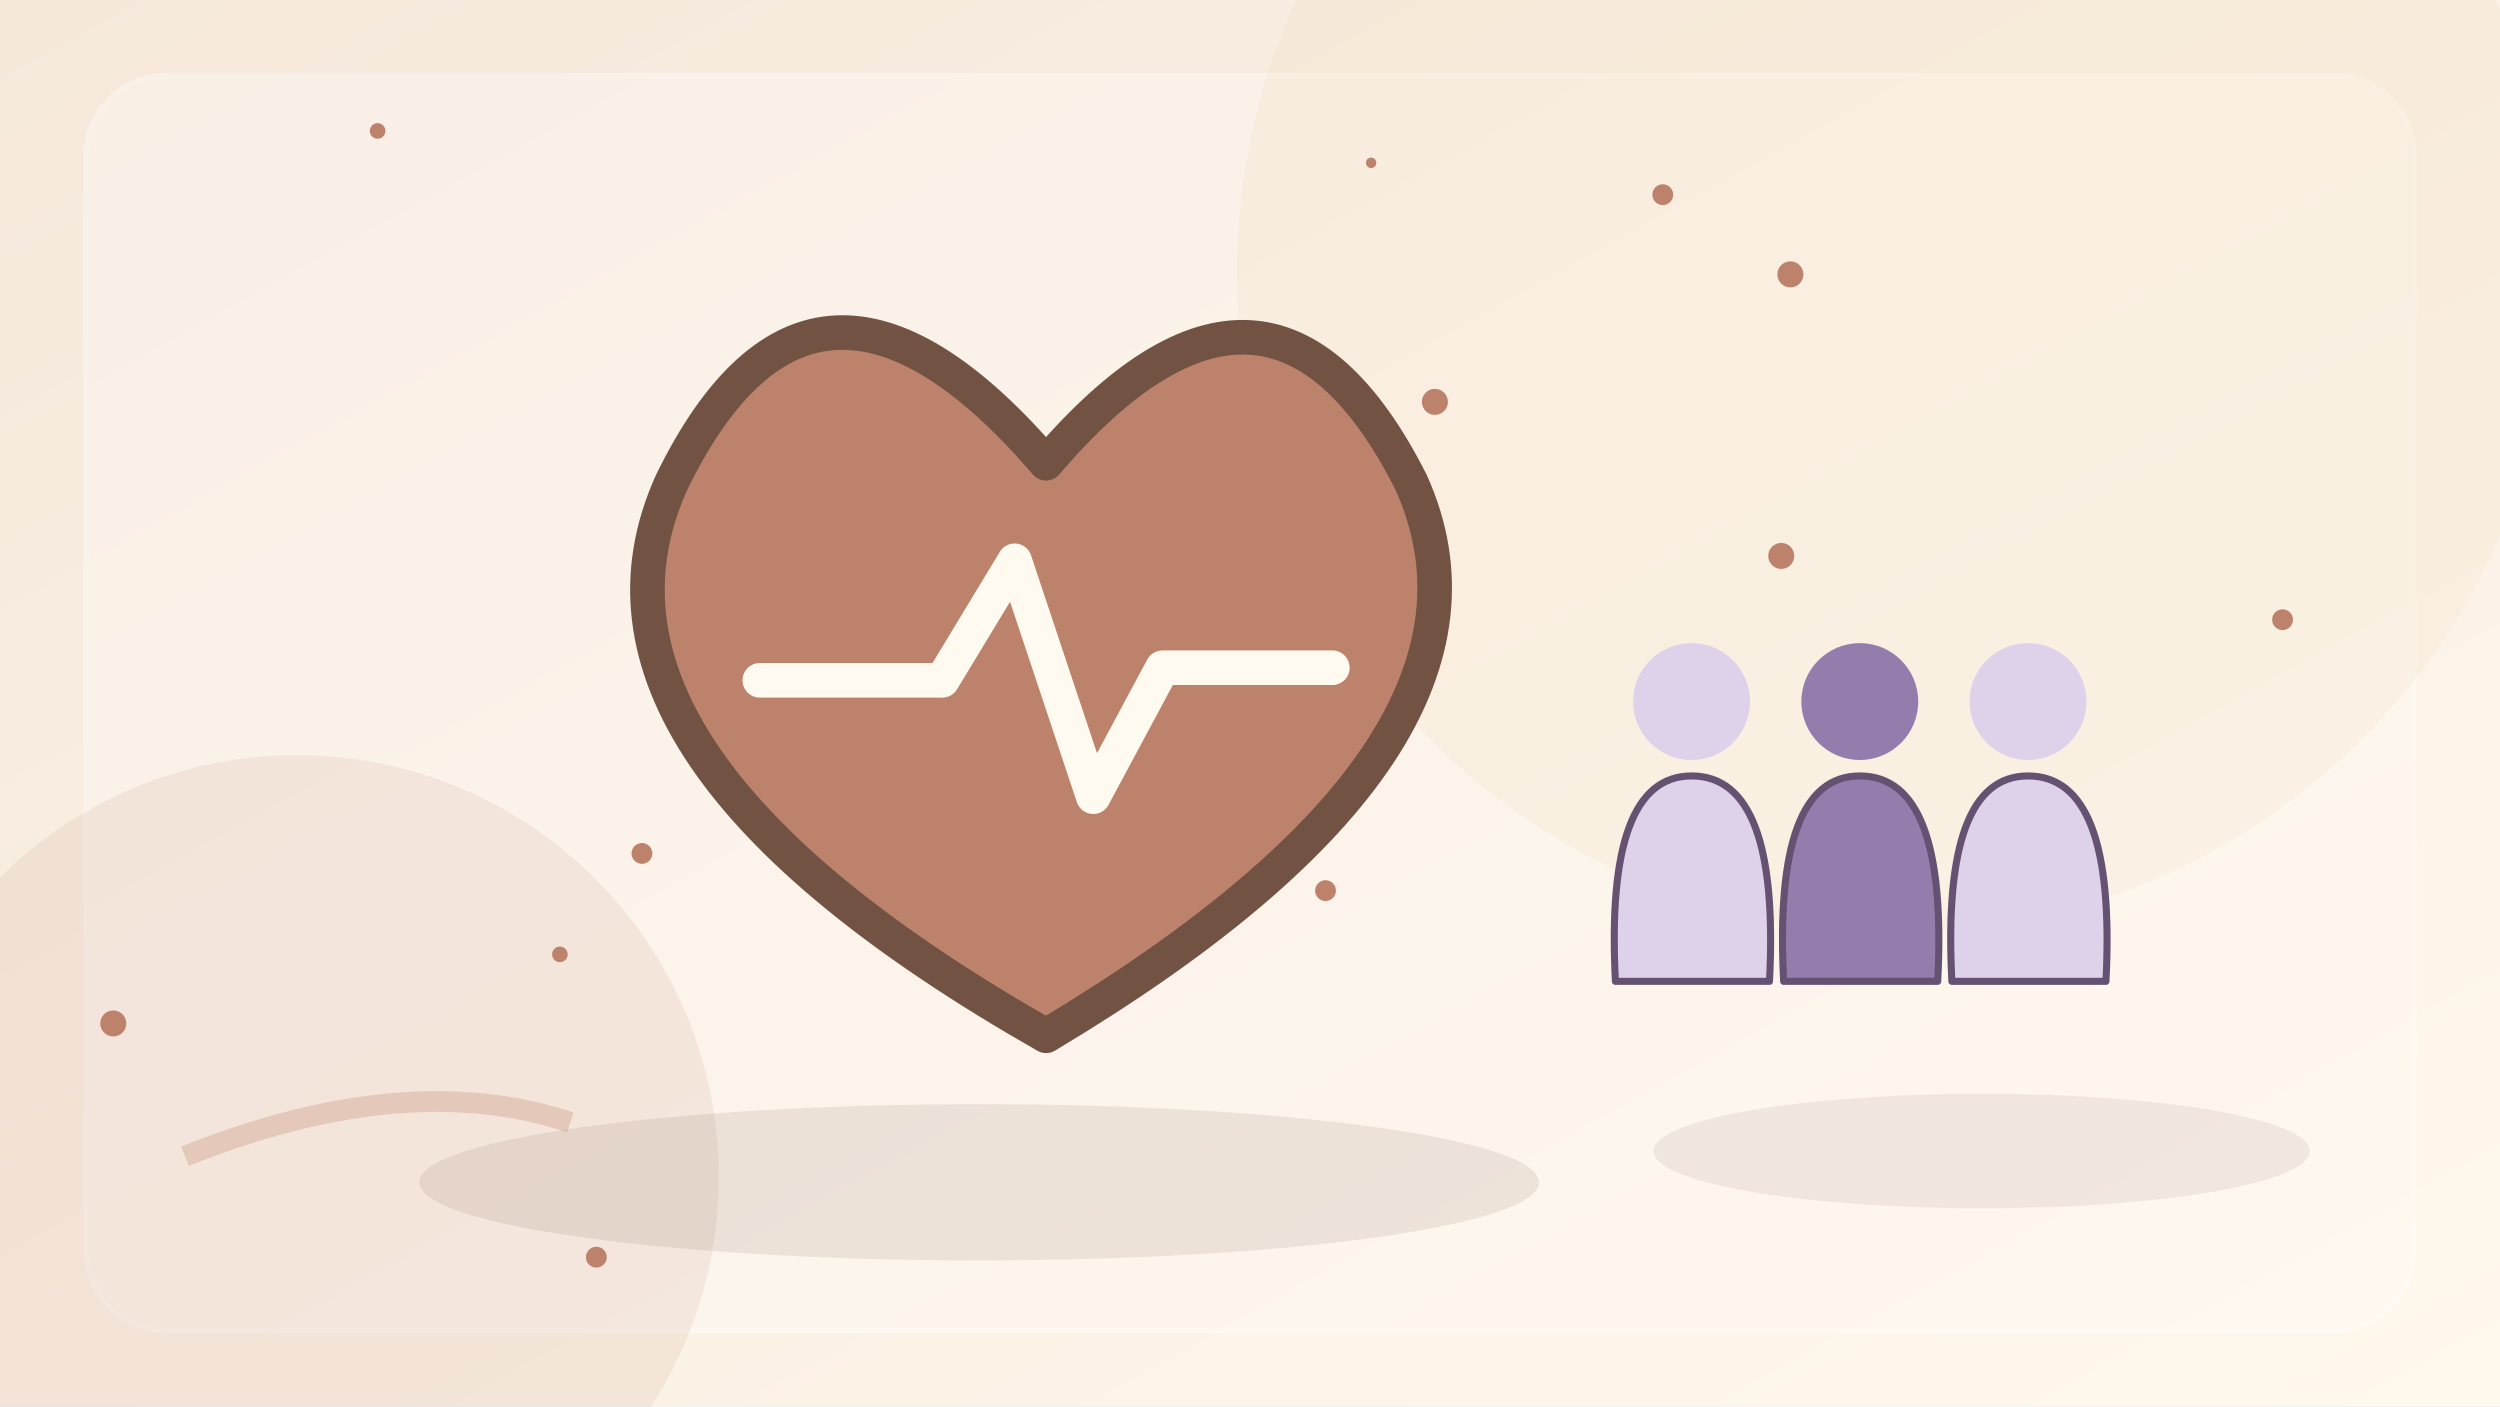
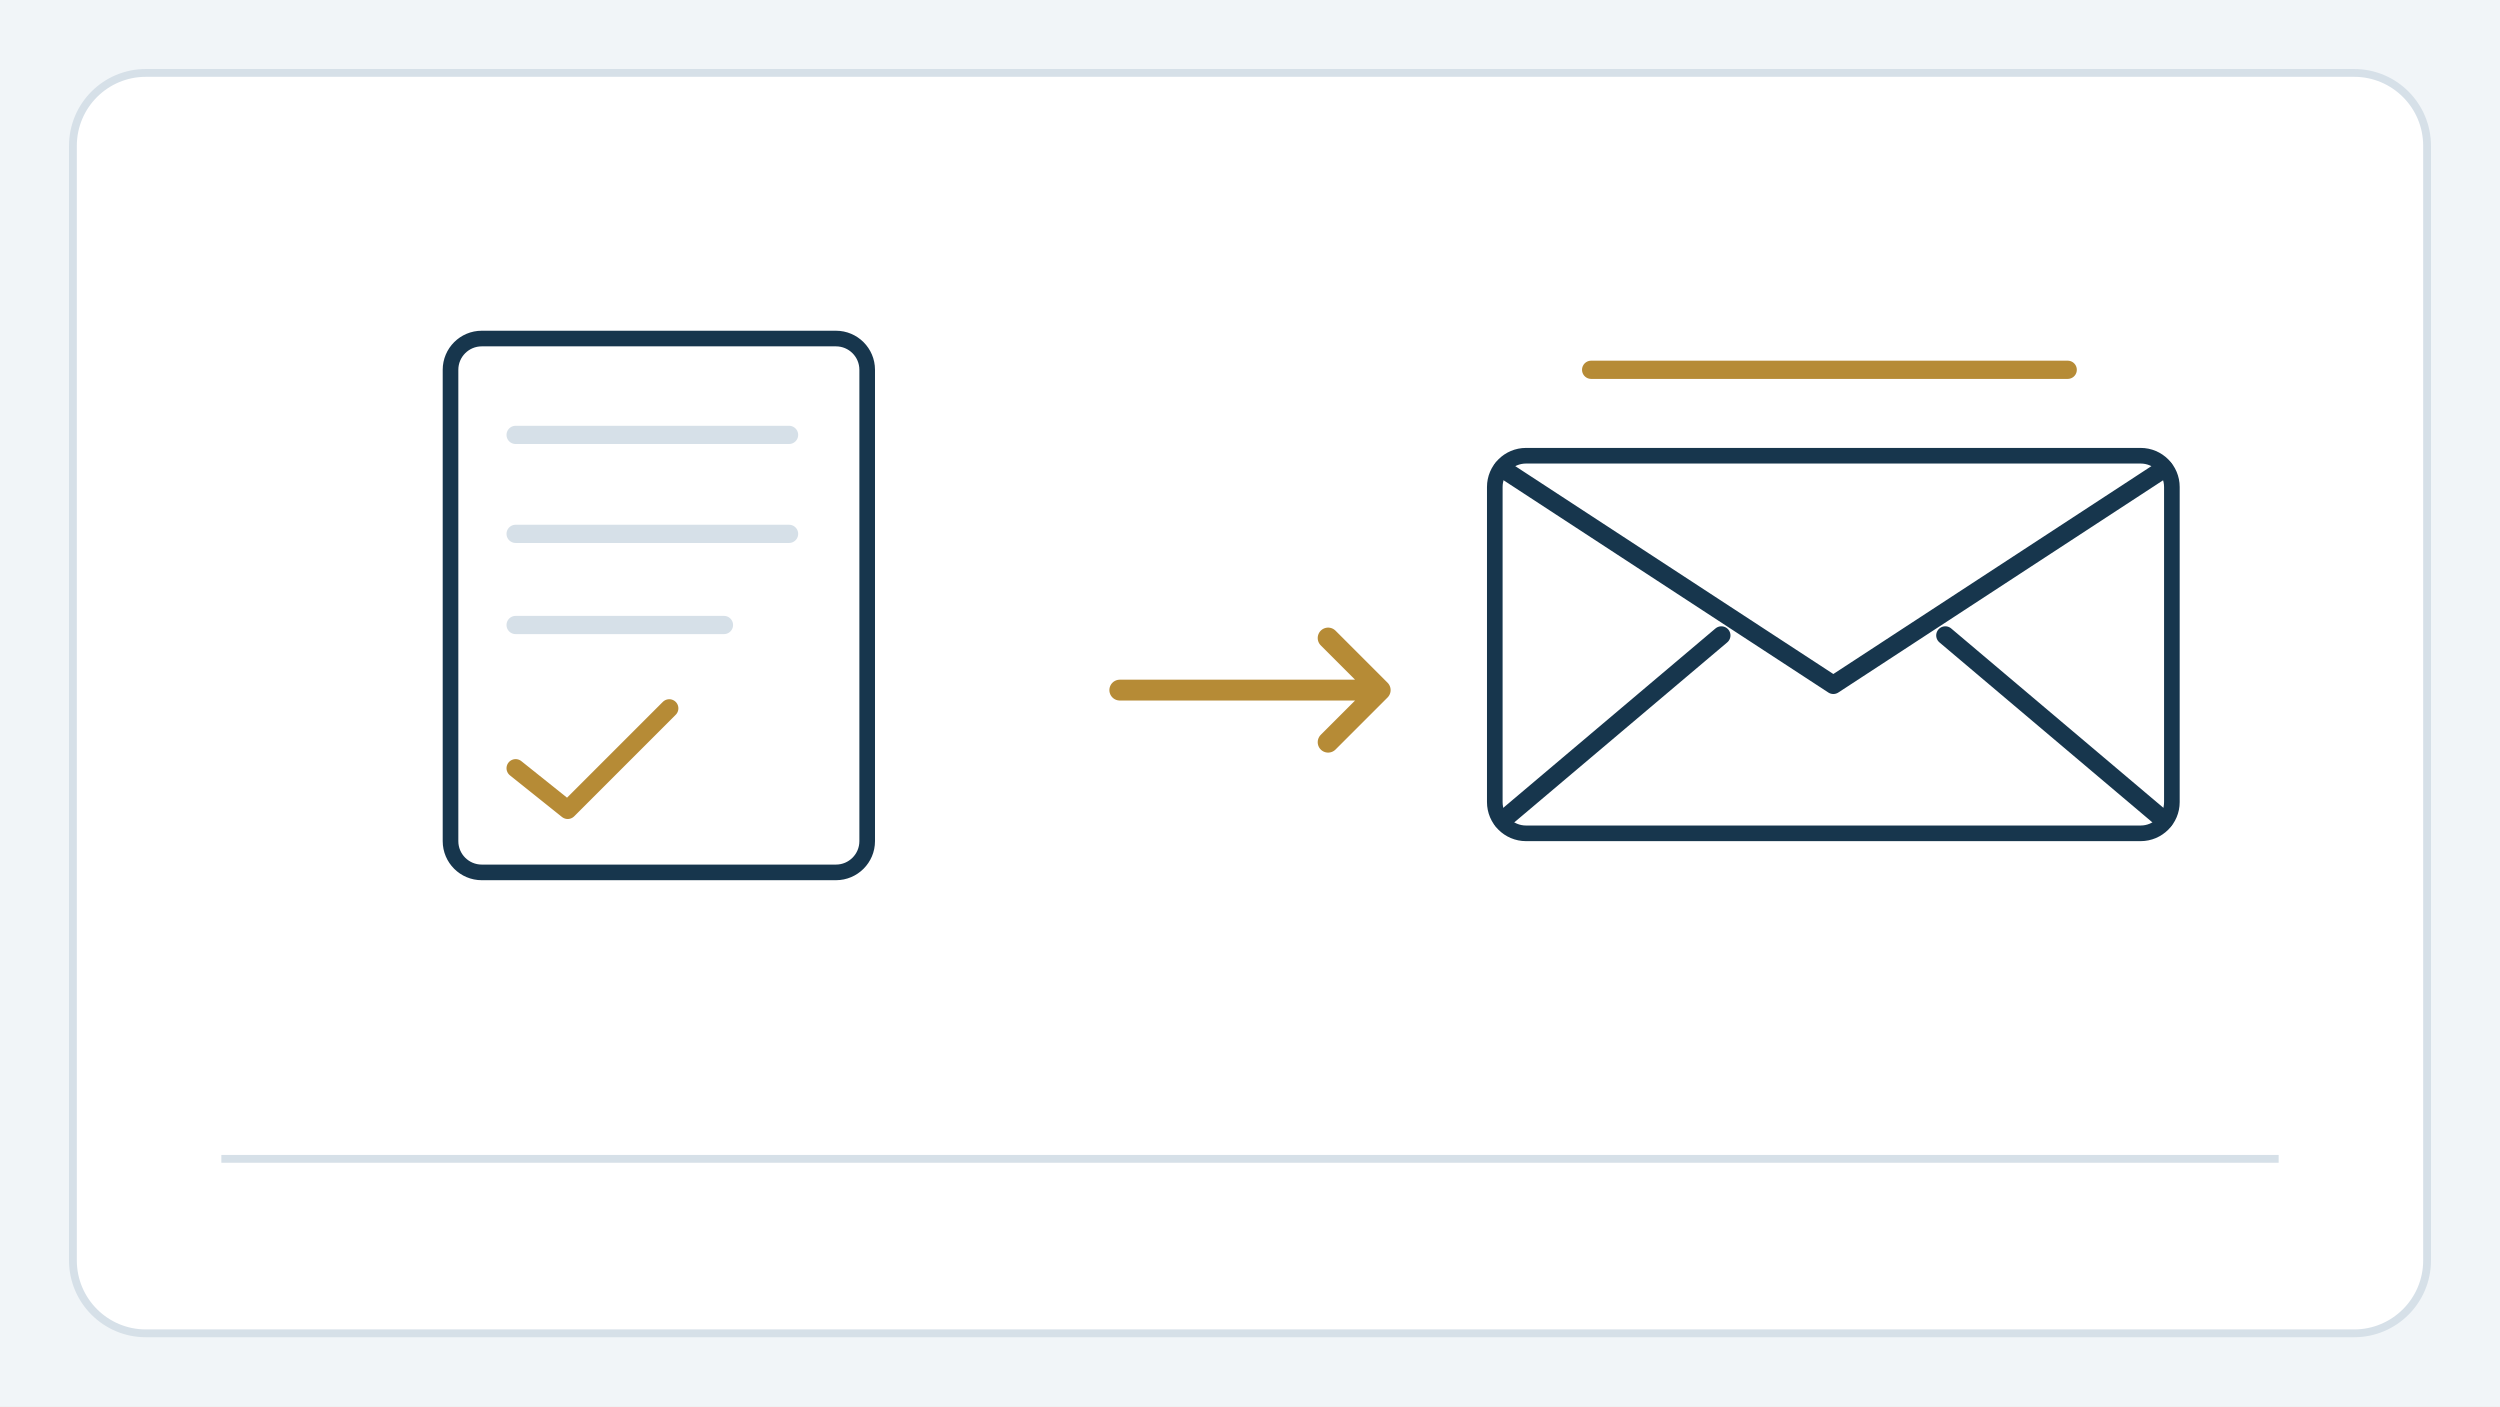
- <svg xmlns="http://www.w3.org/2000/svg" width="960" height="540" viewBox="0 0 960 540" role="img" aria-label="Autorska ilustracja: Jak odbudować zaufanie do własnej oceny">
-   <defs>
-     <linearGradient id="background" x1="0" y1="0" x2="1" y2="1">
-       <stop offset="0" stop-color="#f5e8db" />
-       <stop offset="1" stop-color="#fff8ed" />
-     </linearGradient>
-   </defs>
-   <rect width="960" height="540" fill="url(#background)" />
-   <rect x="33" y="29" width="894" height="482" rx="31" fill="#fffaf7" opacity=".35" stroke="#fff" stroke-width="2" />
-   <circle cx="728" cy="105" r="253" fill="#edd2ae" opacity=".16" />
-   <circle cx="114" cy="452" r="162" fill="#bc826b" opacity=".12" />
-   <circle cx="551" cy="154.32" r="5" fill="#bc826b" stroke="none" stroke-width="4" />
-   <circle cx="649" cy="370.56" r="4" fill="#bc826b" stroke="none" stroke-width="4" />
-   <circle cx="509" cy="342" r="4" fill="#bc826b" stroke="none" stroke-width="4" />
-   <circle cx="638.5" cy="74.76" r="4" fill="#bc826b" stroke="none" stroke-width="4" />
-   <circle cx="43.5" cy="393" r="5" fill="#bc826b" stroke="none" stroke-width="4" />
-   <circle cx="215" cy="366.48" r="3" fill="#bc826b" stroke="none" stroke-width="4" />
-   <circle cx="365.5" cy="233.88" r="2" fill="#bc826b" stroke="none" stroke-width="4" />
-   <circle cx="684" cy="213.48" r="5" fill="#bc826b" stroke="none" stroke-width="4" />
-   <circle cx="526.5" cy="62.52" r="2" fill="#bc826b" stroke="none" stroke-width="4" />
-   <circle cx="876.5" cy="237.96" r="4" fill="#bc826b" stroke="none" stroke-width="4" />
-   <circle cx="687.5" cy="105.36" r="5" fill="#bc826b" stroke="none" stroke-width="4" />
-   <circle cx="246.5" cy="327.72" r="4" fill="#bc826b" stroke="none" stroke-width="4" />
-   <circle cx="145" cy="50.28" r="3" fill="#bc826b" stroke="none" stroke-width="4" />
-   <circle cx="229" cy="482.76" r="4" fill="#bc826b" stroke="none" stroke-width="4" />
-   <circle cx="449.5" cy="317.52" r="5" fill="#bc826b" stroke="none" stroke-width="4" />
-   <ellipse cx="376" cy="454" rx="215" ry="30" fill="#725243" opacity=".12" />
-   <ellipse cx="761" cy="442" rx="126" ry="22" fill="#725243" opacity=".10" />
-   <g transform="translate(206 74) scale(1.208)">
-     <path d="M162 268Q4 178 43 92Q88 0 162 86Q233 3 278 92Q316 176 162 268Z" fill="#bc826b" stroke="#725243" stroke-width="11" stroke-linejoin="round" stroke-linecap="round" />
-     <path d="M71 155h58l23-38 25 75 22-41h54" fill="none" stroke="#fffaf0" stroke-width="11" stroke-linejoin="round" stroke-linecap="round" />
+ <svg xmlns="http://www.w3.org/2000/svg" width="960" height="540" viewBox="0 0 960 540" role="img" aria-label="Jak odbudować zaufanie do własnej oceny — dokument i wiadomość">
+   <rect width="960" height="540" fill="#f1f5f8" />
+   <rect x="28" y="28" width="904" height="484" rx="28" fill="#fff" stroke="#d6e0e8" stroke-width="3" />
+   <g transform="translate(93 85)">
+     <rect x="80" y="45" width="160" height="205" rx="12" fill="#fff" stroke="#17364d" stroke-width="6" />
+     <path d="M105 82H210 M105 120H210 M105 155H185" fill="none" stroke="#d6e0e8" stroke-width="7" stroke-linecap="round" stroke-linejoin="round" />
+     <path d="M105 210L125 226L164 187" fill="none" stroke="#b68b36" stroke-width="7" stroke-linecap="round" stroke-linejoin="round" />
  </g>
-   <g transform="translate(604 198) scale(0.680)">
-     <circle cx="67" cy="105" r="33" fill="#ddd2e9" stroke="none" stroke-width="4" />
-     <circle cx="162" cy="105" r="33" fill="#947dac" stroke="none" stroke-width="4" />
-     <circle cx="257" cy="105" r="33" fill="#ddd2e9" stroke="none" stroke-width="4" />
-     <path d="M24 263q-6-116 43-116q50 0 44 116Z" fill="#ddd2e9" stroke="#655172" stroke-width="4" stroke-linejoin="round" stroke-linecap="round" />
-     <path d="M119 263q-6-116 43-116q50 0 44 116Z" fill="#947dac" stroke="#655172" stroke-width="4" stroke-linejoin="round" stroke-linecap="round" />
-     <path d="M214 263q-6-116 43-116q50 0 44 116Z" fill="#ddd2e9" stroke="#655172" stroke-width="4" stroke-linejoin="round" stroke-linecap="round" />
+   <g transform="translate(539 85)">
+     <rect x="35" y="90" width="260" height="145" rx="12" fill="#fff" stroke="#17364d" stroke-width="6" />
+     <path d="M38 95L165 178L292 95 M38 230L122 159 M292 230L208 159" fill="none" stroke="#17364d" stroke-width="7" stroke-linecap="round" stroke-linejoin="round" />
+     <path d="M72 57H255" fill="none" stroke="#b68b36" stroke-width="7" stroke-linecap="round" stroke-linejoin="round" />
  </g>
-   <path d="M71 444q85-34 148-13" fill="none" stroke="#bc826b" opacity=".29" stroke-width="8" />
+   <path d="M430 265H530 M510 245L530 265L510 285" fill="none" stroke="#b68b36" stroke-width="8" stroke-linecap="round" stroke-linejoin="round" />
+   <path d="M85 445H875" fill="none" stroke="#d6e0e8" stroke-width="3" />
</svg>
